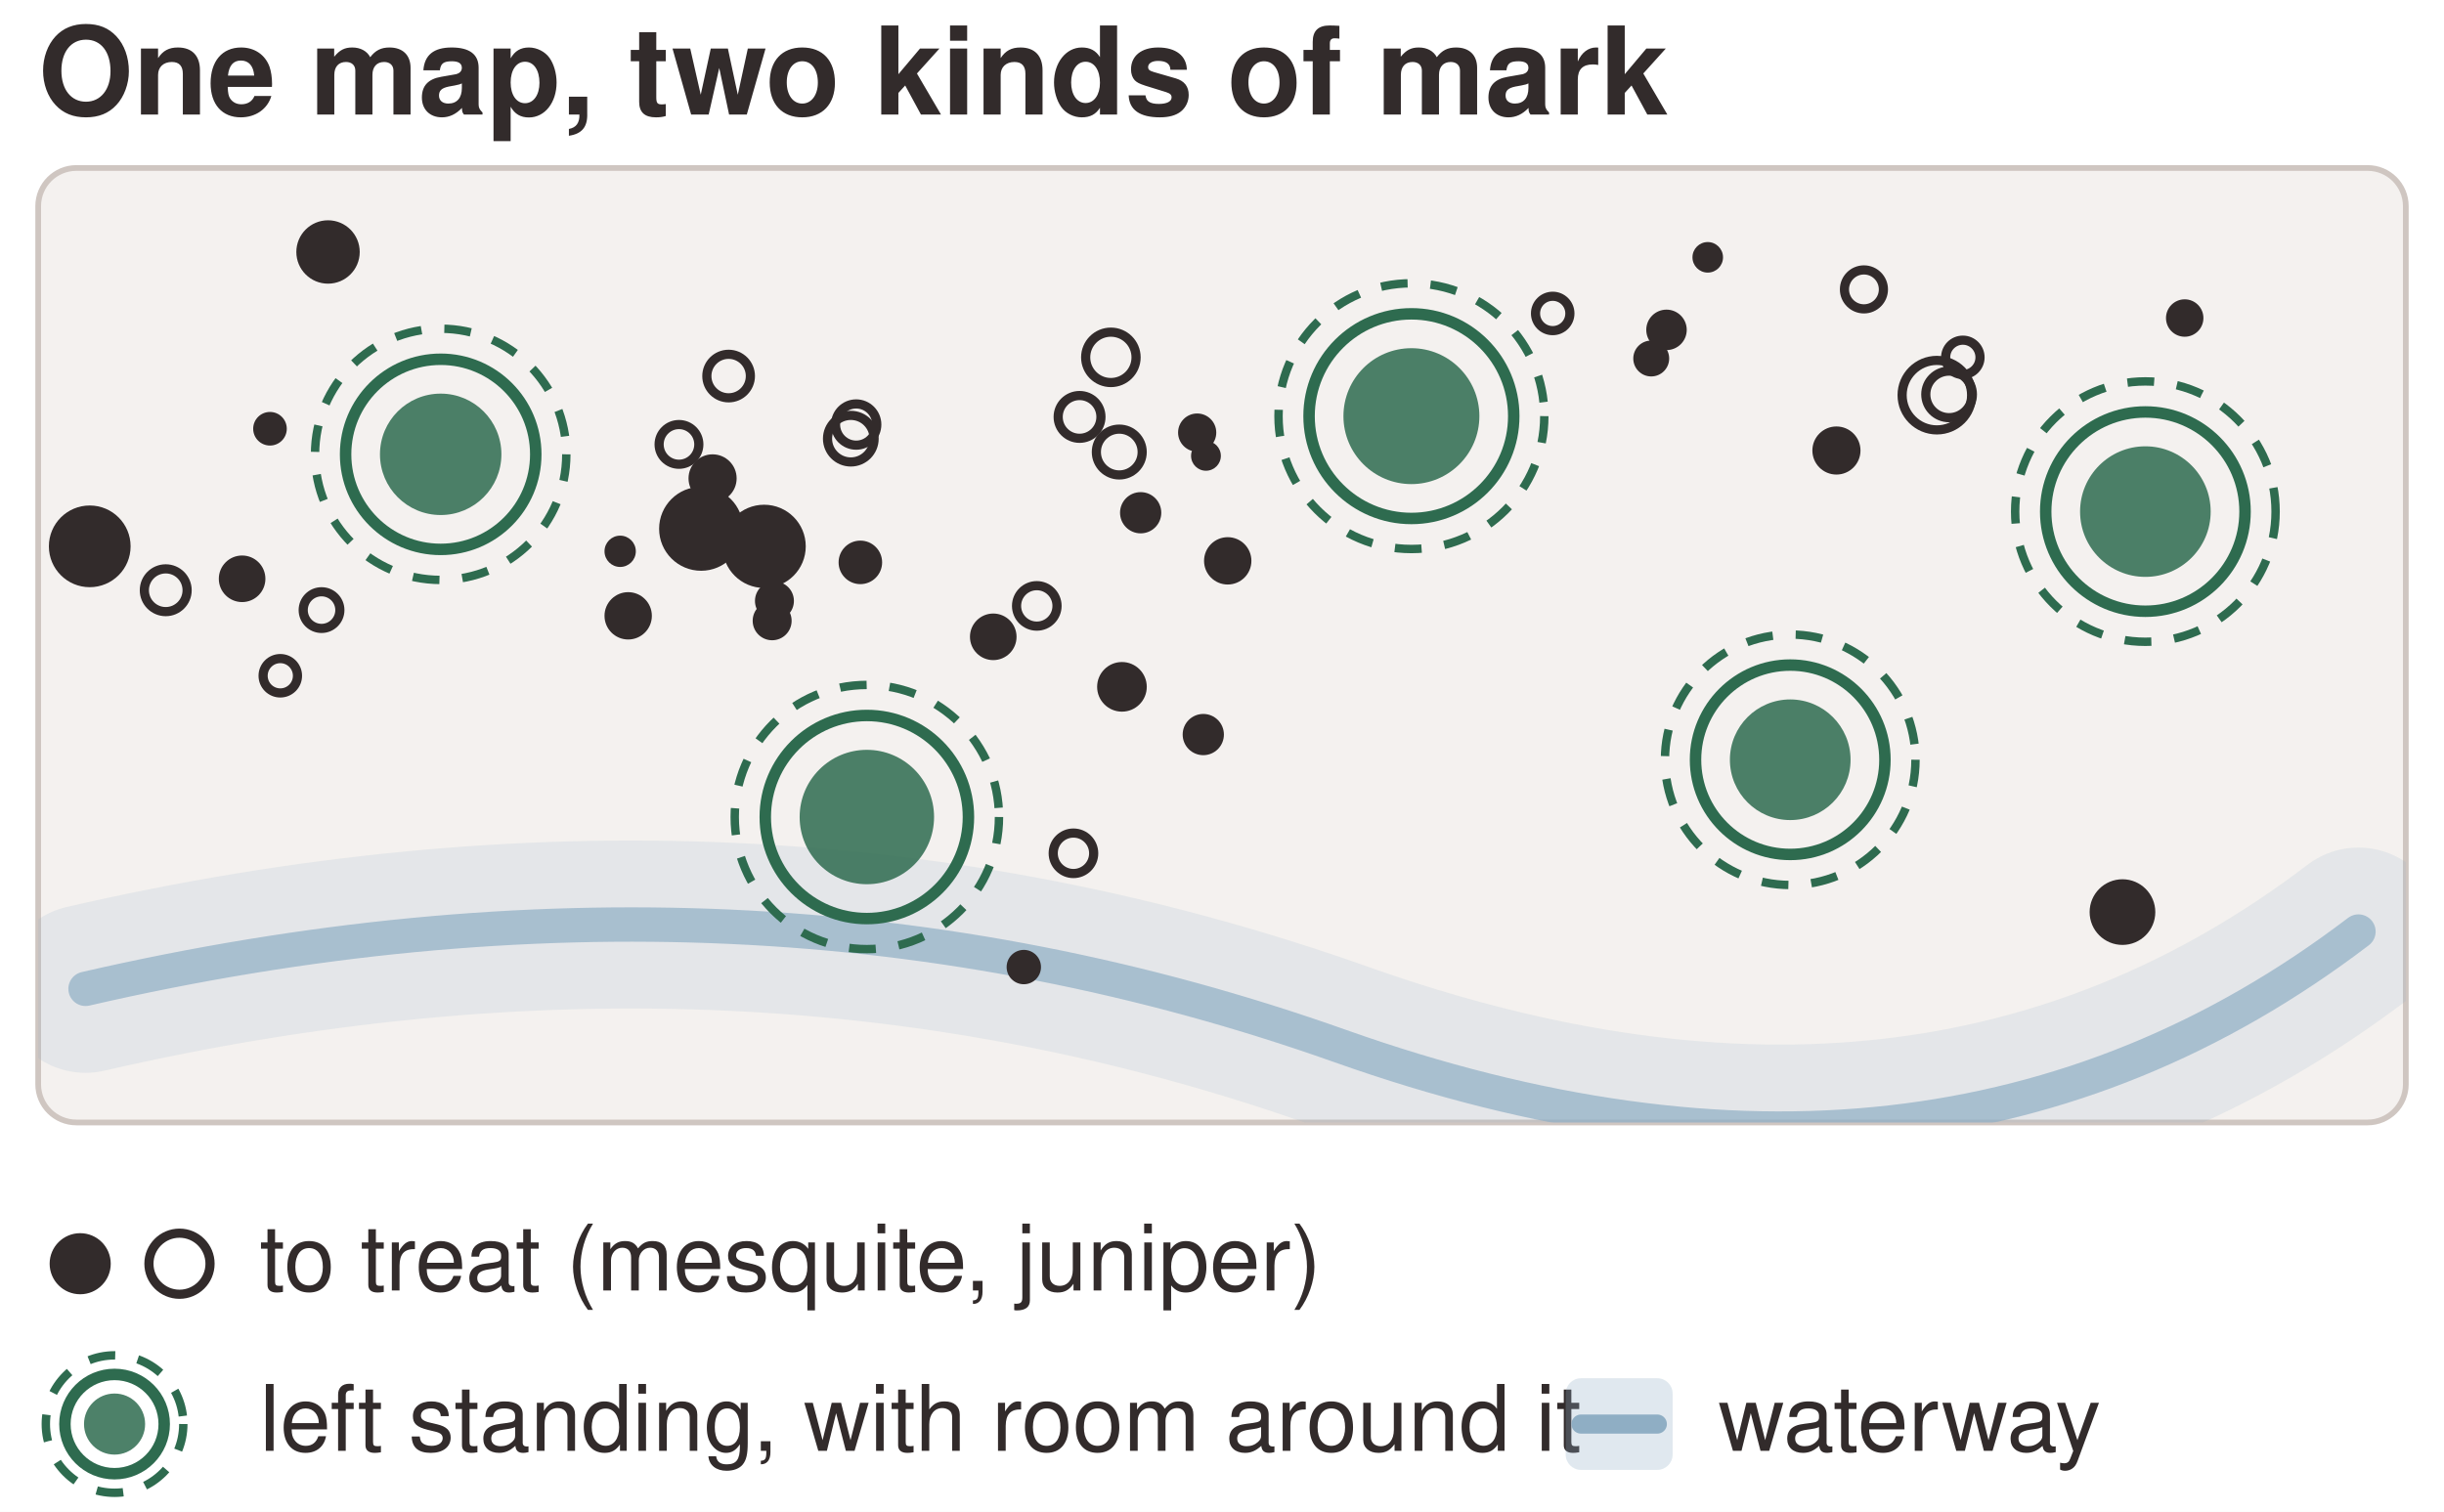
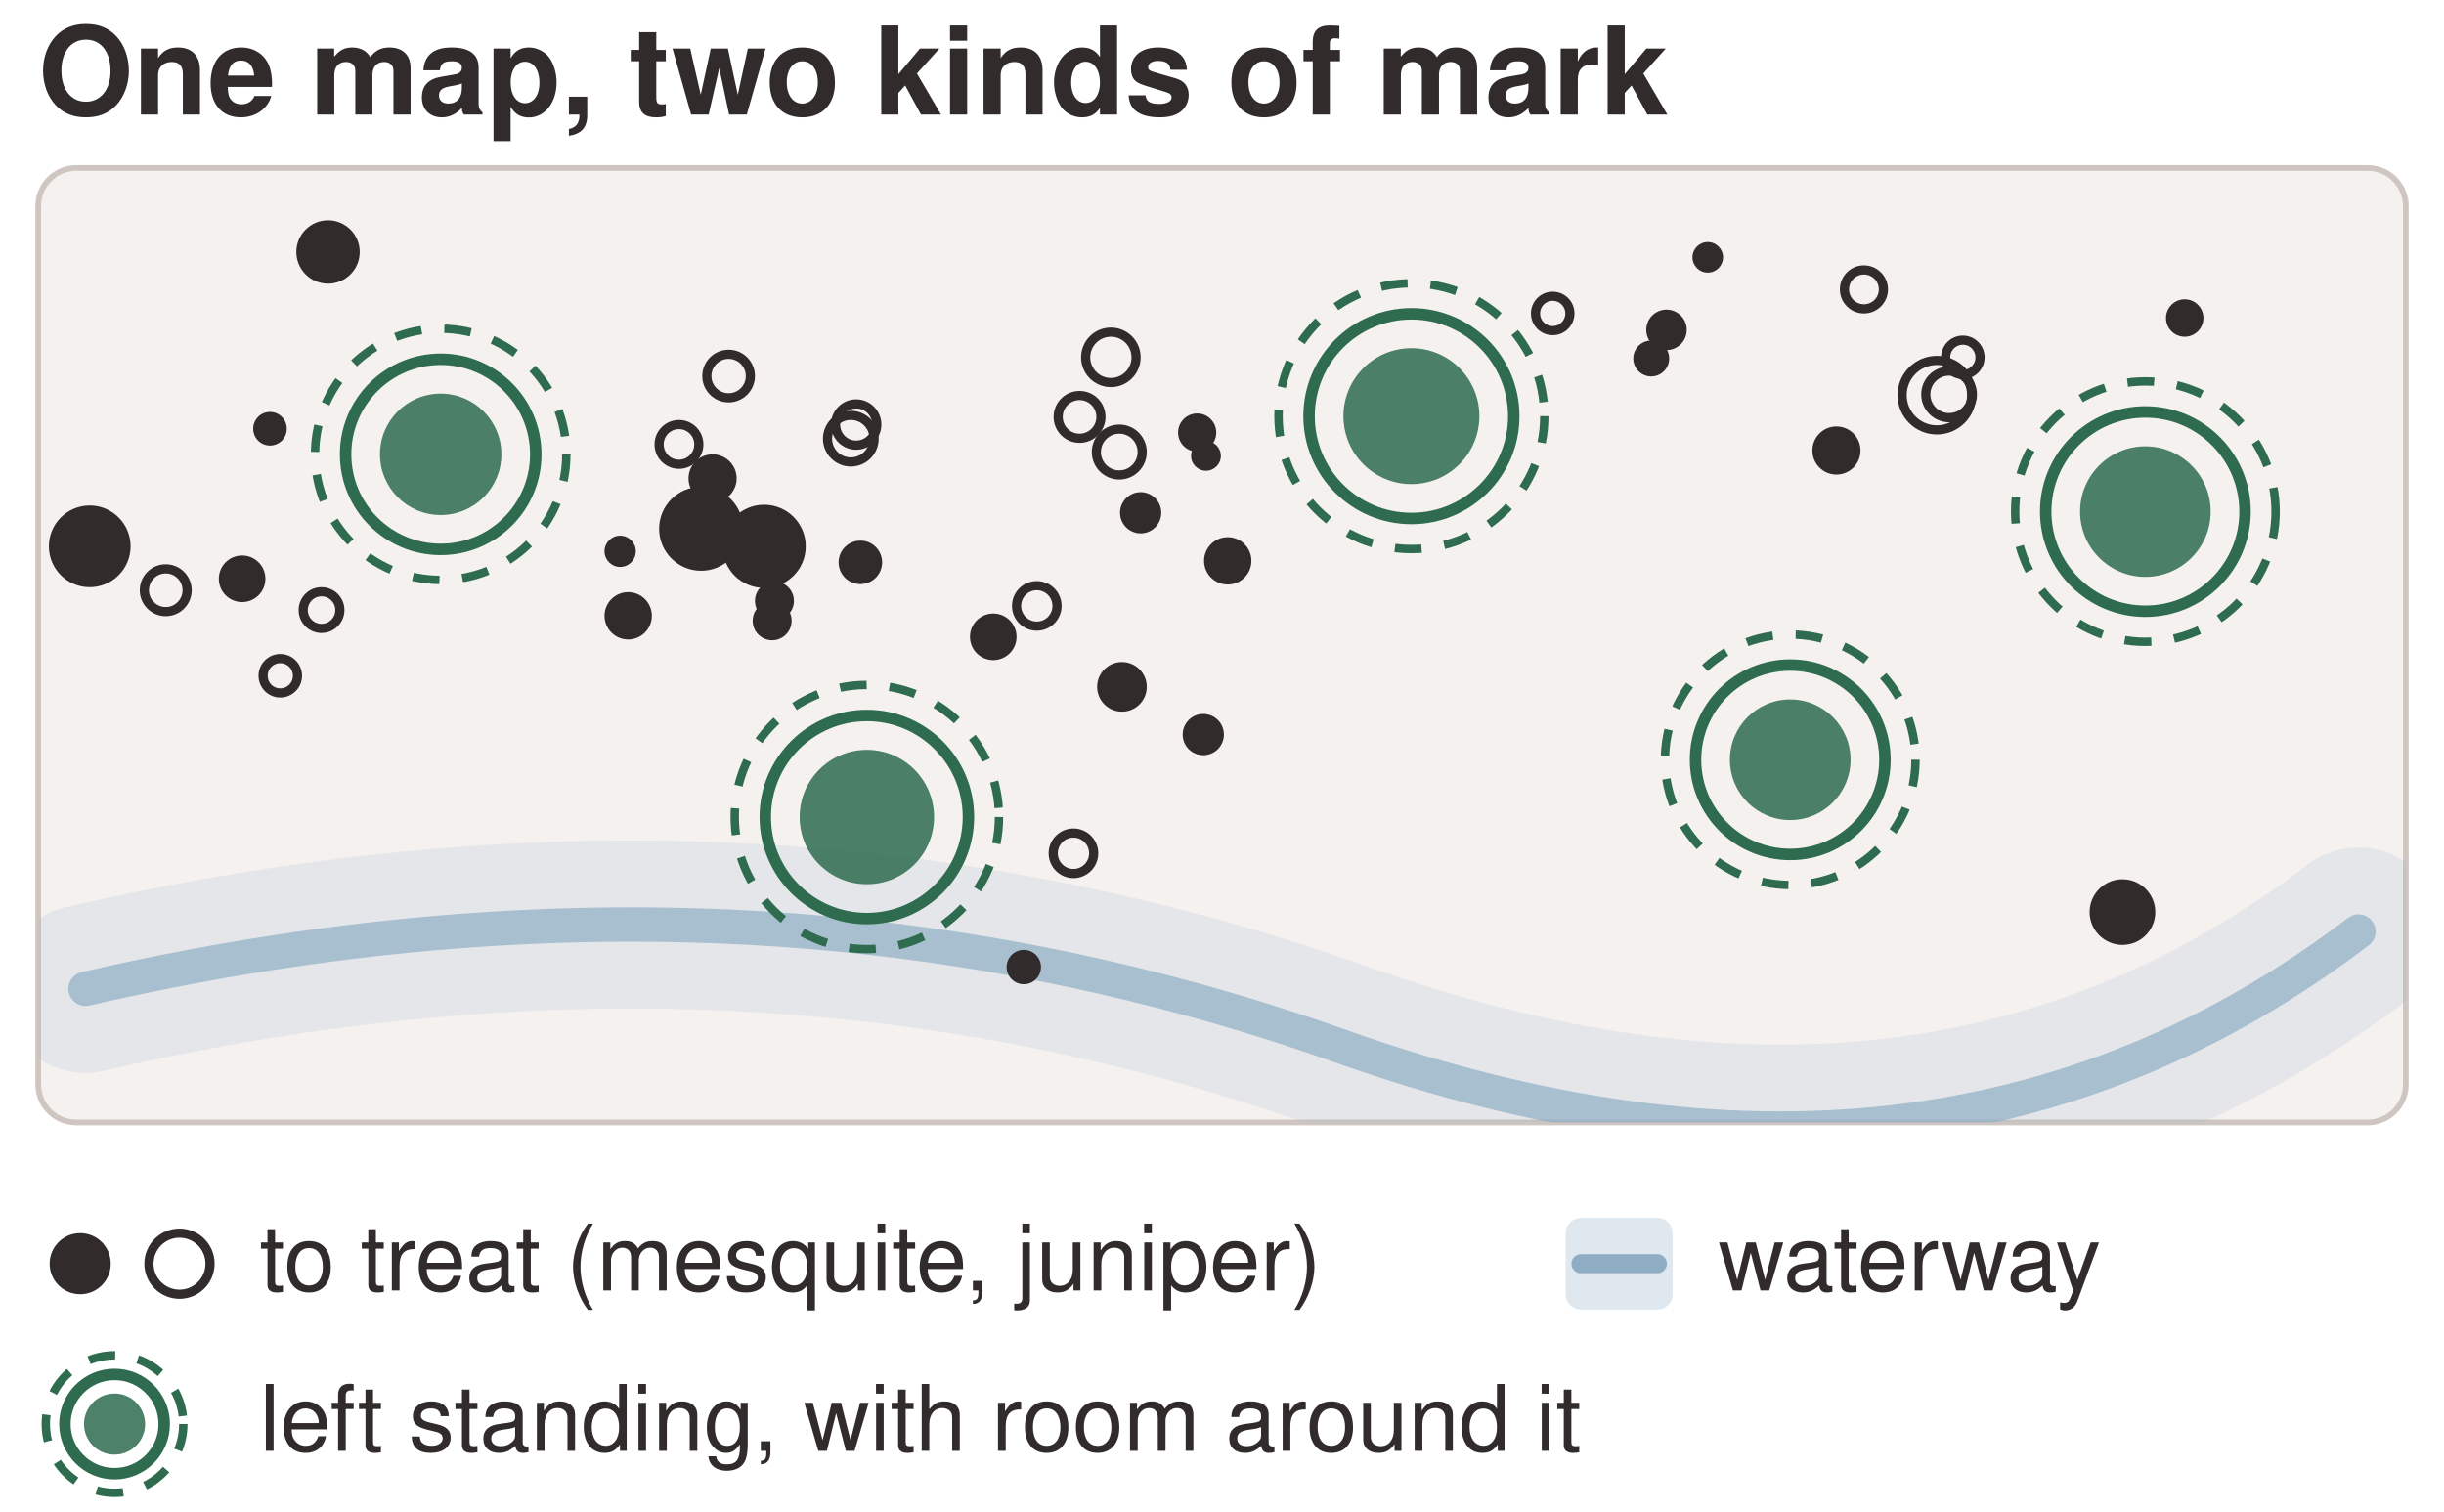
<svg xmlns="http://www.w3.org/2000/svg" viewBox="0 0 640 396" width="960" height="594" role="img" aria-labelledby="ttsTitle ttsDesc" font-family="system-ui, -apple-system, 'Segoe UI', Helvetica, Arial, sans-serif">
  <rect width="640" height="396" fill="#FFFFFF" />
  <text x="10" y="30" font-size="32" font-weight="600" fill="#322B2B">One map, two kinds of mark</text>
  <rect x="10" y="44" width="620" height="250" rx="10" fill="#F4F1EF" stroke="#CFC6C1" stroke-width="1.5" data-decorative="true" />
  <g clip-path="url(#patch)">
    <path d="M 22.4 259 Q 196 219 351 274 T 617.6 244" fill="none" stroke="#8FAEC4" stroke-width="44" stroke-linecap="round" opacity="0.16" />
    <path d="M 22.4 259 Q 196 219 351 274 T 617.6 244" fill="none" stroke="#8FAEC4" stroke-width="9" stroke-linecap="round" opacity="0.7" />
    <circle cx="84.2" cy="159.8" r="4.8" fill="none" stroke="#322B2B" stroke-width="2.4" />
    <circle cx="514" cy="93.6" r="4.5" fill="none" stroke="#322B2B" stroke-width="2.4" />
    <circle cx="555.8" cy="238.9" r="8.6" fill="#322B2B" />
    <circle cx="268.1" cy="253.3" r="4.5" fill="#322B2B" />
    <circle cx="282.7" cy="109.2" r="5.6" fill="none" stroke="#322B2B" stroke-width="2.4" />
    <circle cx="315.8" cy="119.4" r="3.9" fill="#322B2B" />
    <circle cx="572.1" cy="83.3" r="4.9" fill="#322B2B" />
    <circle cx="70.7" cy="112.3" r="4.4" fill="#322B2B" />
    <circle cx="183.6" cy="138.5" r="11" fill="#322B2B" />
    <circle cx="224.2" cy="111.2" r="5.4" fill="none" stroke="#322B2B" stroke-width="2.4" />
    <circle cx="186.6" cy="125.3" r="6.3" fill="#322B2B" />
    <circle cx="200.1" cy="143.1" r="10.9" fill="#322B2B" />
    <circle cx="488.1" cy="75.8" r="5.1" fill="none" stroke="#322B2B" stroke-width="2.4" />
    <circle cx="190.8" cy="98.5" r="5.7" fill="none" stroke="#322B2B" stroke-width="2.4" />
    <circle cx="85.9" cy="66" r="8.3" fill="#322B2B" />
    <circle cx="436.4" cy="86.4" r="5.3" fill="#322B2B" />
    <circle cx="23.5" cy="143.1" r="10.7" fill="#322B2B" />
    <circle cx="293.8" cy="179.9" r="6.5" fill="#322B2B" />
    <circle cx="73.4" cy="177" r="4.5" fill="none" stroke="#322B2B" stroke-width="2.4" />
    <circle cx="507.2" cy="103.5" r="9.1" fill="none" stroke="#322B2B" stroke-width="2.4" />
    <circle cx="313.5" cy="113.3" r="5" fill="#322B2B" />
    <circle cx="202.2" cy="162.6" r="5.1" fill="#322B2B" />
    <circle cx="315.1" cy="192.4" r="5.4" fill="#322B2B" />
    <circle cx="480.9" cy="118" r="6.3" fill="#322B2B" />
    <circle cx="271.5" cy="158.7" r="5.3" fill="none" stroke="#322B2B" stroke-width="2.4" />
    <circle cx="225.3" cy="147.3" r="5.7" fill="#322B2B" />
    <circle cx="202.8" cy="157.4" r="5.1" fill="#322B2B" />
    <circle cx="290.9" cy="93.6" r="6.6" fill="none" stroke="#322B2B" stroke-width="2.4" />
    <circle cx="162.4" cy="144.4" r="4.1" fill="#322B2B" />
    <circle cx="447.2" cy="67.4" r="4" fill="#322B2B" />
    <circle cx="177.8" cy="116.4" r="5.2" fill="none" stroke="#322B2B" stroke-width="2.4" />
    <circle cx="510.4" cy="103.3" r="6.1" fill="none" stroke="#322B2B" stroke-width="2.4" />
    <circle cx="321.5" cy="146.9" r="6.2" fill="#322B2B" />
    <circle cx="164.5" cy="161.3" r="6.2" fill="#322B2B" />
    <circle cx="43.4" cy="154.6" r="5.6" fill="none" stroke="#322B2B" stroke-width="2.4" />
    <circle cx="406.6" cy="82.1" r="4.5" fill="none" stroke="#322B2B" stroke-width="2.4" />
    <circle cx="432.4" cy="93.9" r="4.7" fill="#322B2B" />
    <circle cx="281.1" cy="223.5" r="5.3" fill="none" stroke="#322B2B" stroke-width="2.4" />
    <circle cx="222.8" cy="114.9" r="6.1" fill="none" stroke="#322B2B" stroke-width="2.4" />
    <circle cx="63.4" cy="151.6" r="6.1" fill="#322B2B" />
    <circle cx="298.7" cy="134.3" r="5.4" fill="#322B2B" />
    <circle cx="260.1" cy="166.8" r="6.1" fill="#322B2B" />
    <circle cx="293.1" cy="118.4" r="6" fill="none" stroke="#322B2B" stroke-width="2.4" />
    <g>
      <circle cx="115.4" cy="119" r="15.9" fill="#2E6B4F" opacity="0.85" />
      <circle cx="115.4" cy="119" r="24.9" fill="none" stroke="#2E6B4F" stroke-width="3" />
      <circle cx="115.4" cy="119" r="32.9" fill="none" stroke="#2E6B4F" stroke-width="2.2" stroke-dasharray="7 6" />
    </g>
    <g>
      <circle cx="227" cy="214" r="17.6" fill="#2E6B4F" opacity="0.85" />
      <circle cx="227" cy="214" r="26.6" fill="none" stroke="#2E6B4F" stroke-width="3" />
      <circle cx="227" cy="214" r="34.6" fill="none" stroke="#2E6B4F" stroke-width="2.2" stroke-dasharray="7 6" />
    </g>
    <g>
      <circle cx="369.6" cy="109" r="17.8" fill="#2E6B4F" opacity="0.85" />
      <circle cx="369.6" cy="109" r="26.8" fill="none" stroke="#2E6B4F" stroke-width="3" />
      <circle cx="369.6" cy="109" r="34.8" fill="none" stroke="#2E6B4F" stroke-width="2.2" stroke-dasharray="7 6" />
    </g>
    <g>
      <circle cx="468.8" cy="199" r="15.8" fill="#2E6B4F" opacity="0.85" />
      <circle cx="468.8" cy="199" r="24.8" fill="none" stroke="#2E6B4F" stroke-width="3" />
      <circle cx="468.8" cy="199" r="32.8" fill="none" stroke="#2E6B4F" stroke-width="2.2" stroke-dasharray="7 6" />
    </g>
    <g>
      <circle cx="561.8" cy="134" r="17.1" fill="#2E6B4F" opacity="0.85" />
      <circle cx="561.8" cy="134" r="26.1" fill="none" stroke="#2E6B4F" stroke-width="3" />
      <circle cx="561.8" cy="134" r="34.1" fill="none" stroke="#2E6B4F" stroke-width="2.2" stroke-dasharray="7 6" />
    </g>
  </g>
  <defs>
    <clipPath id="patch">
      <rect x="10" y="44" width="620" height="250" rx="10" />
    </clipPath>
  </defs>
  <g transform="translate(10 338)" font-size="24" fill="#322B2B">
    <circle cx="11" cy="-7" r="8" fill="#322B2B" />
    <circle cx="37" cy="-7" r="8" fill="none" stroke="#322B2B" stroke-width="2.4" />
    <text x="58" y="0">to treat (mesquite, juniper)</text>
    <g transform="translate(0 42)">
      <circle cx="20" cy="-7" r="8" fill="#2E6B4F" opacity="0.85" />
      <circle cx="20" cy="-7" r="13" fill="none" stroke="#2E6B4F" stroke-width="3" />
      <circle cx="20" cy="-7" r="18" fill="none" stroke="#2E6B4F" stroke-width="2.2" stroke-dasharray="7 6" />
      <text x="58" y="0">left standing, with room around it</text>
    </g>
-     <g transform="translate(400 42)">
+     <g transform="translate(400 0)">
      <rect x="0" y="-19" width="28" height="24" rx="4" fill="#8FAEC4" opacity="0.28" />
      <line x1="4" y1="-7" x2="24" y2="-7" stroke="#8FAEC4" stroke-width="5" stroke-linecap="round" />
      <text x="40" y="0">waterway</text>
    </g>
  </g>
</svg>
